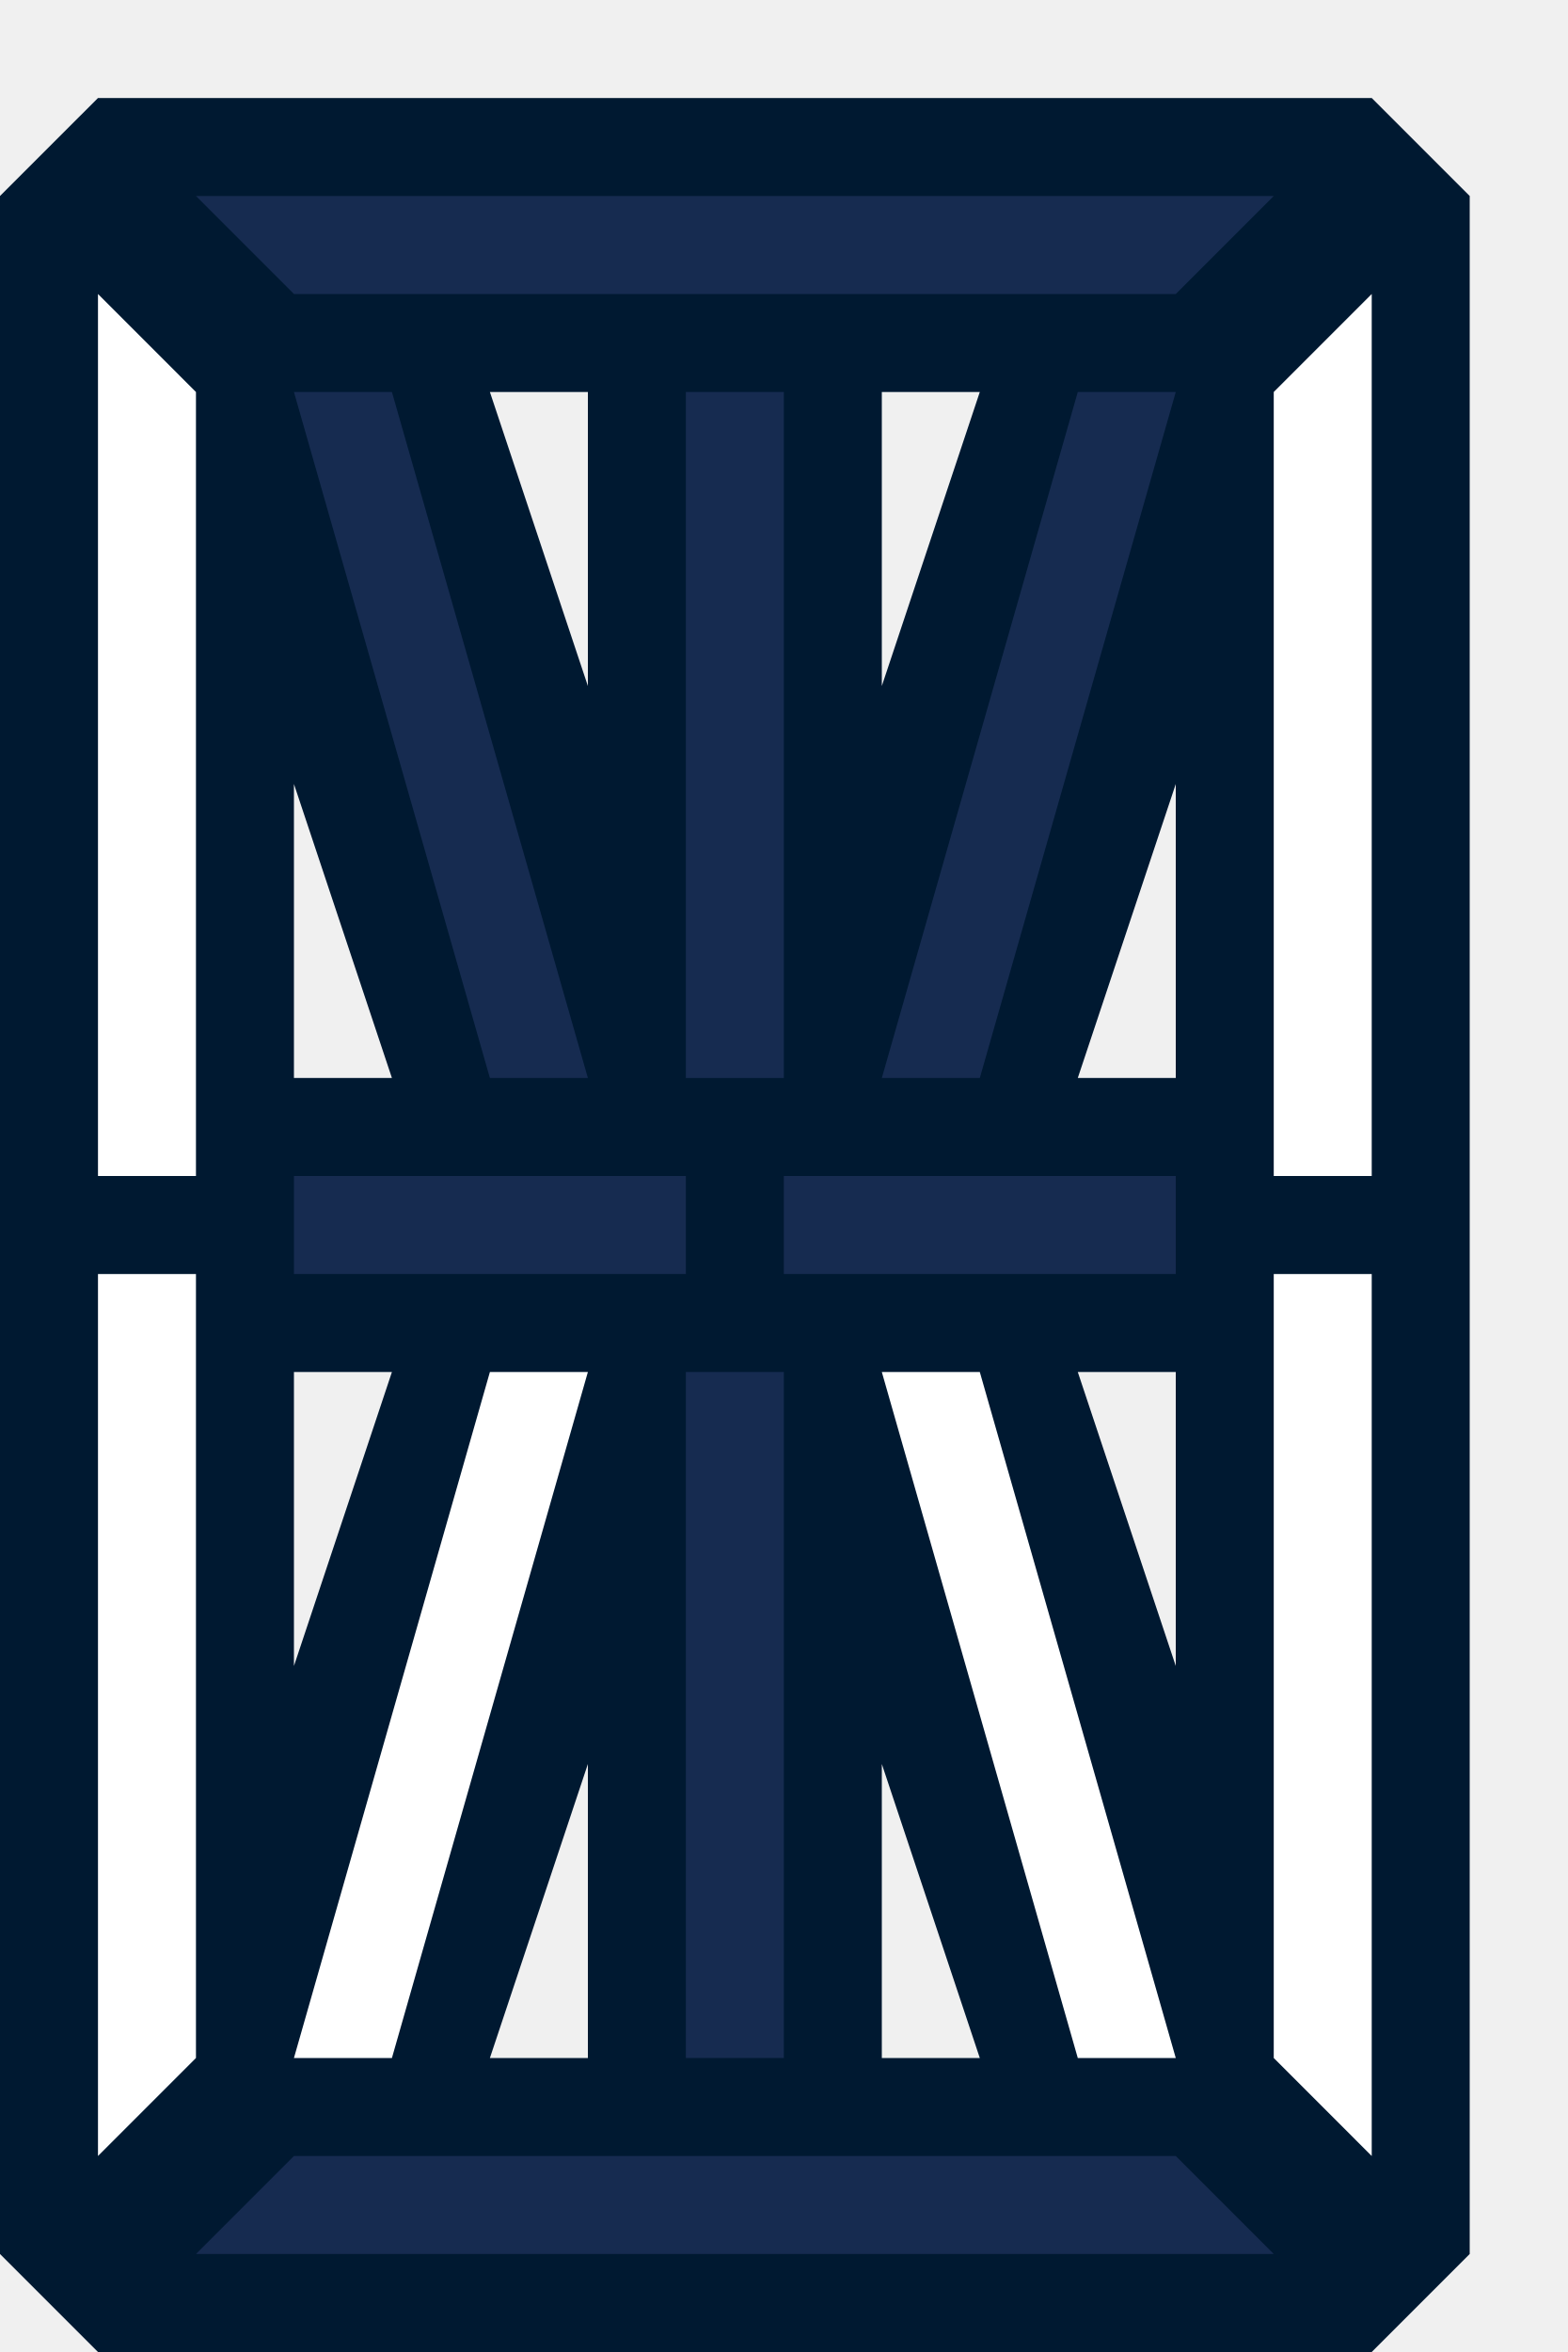
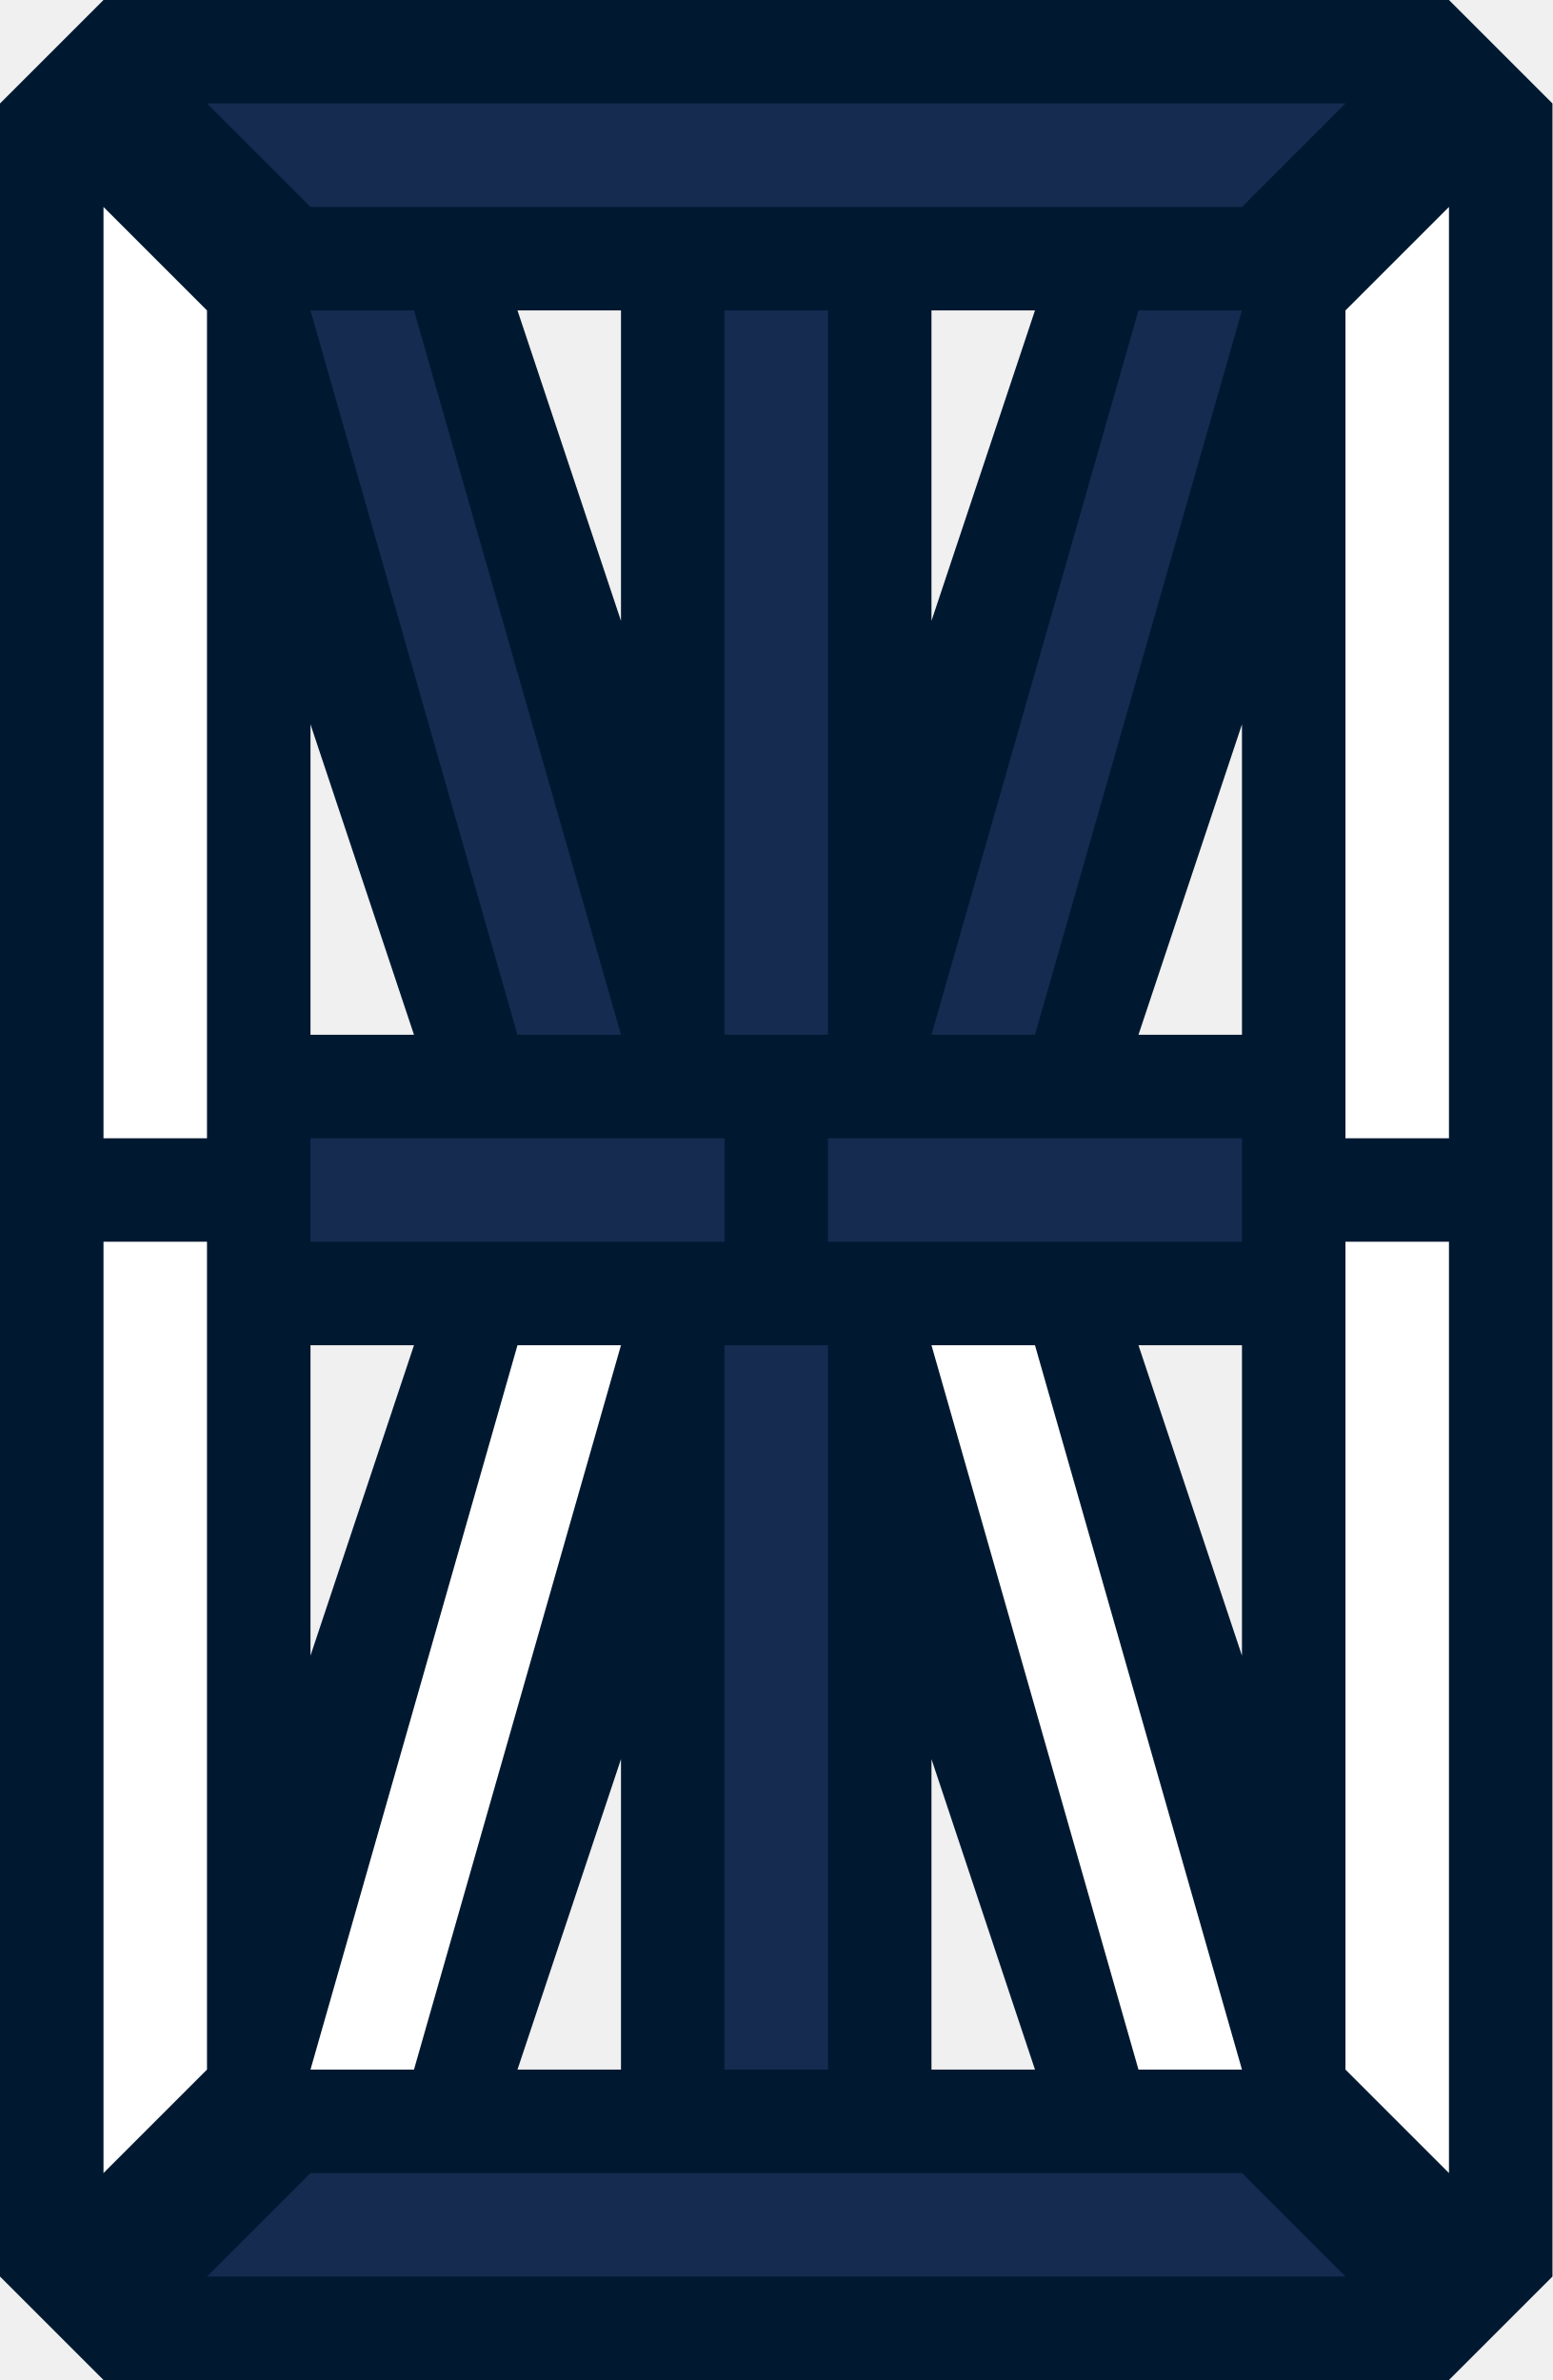
- <svg xmlns="http://www.w3.org/2000/svg" width="16" height="24" viewBox="0 0 16 24" version="1.1" id="svg8">
+ <svg xmlns="http://www.w3.org/2000/svg" width="15" height="23" viewBox="0 0 15 23" version="1.1" id="svg8">
  <defs id="defs2" />
-   <path style="fill:#001931;fill-opacity:1;stroke:none;stroke-opacity:1" d="M 1,1 0,2 v 21 l 1,1 h 13 l 1,-1 V 2 L 14,1 Z m 4,3 h 1 v 3 z m 4,0 h 1 L 9,7 Z M 3,8 4,11 H 3 Z m 9,0 v 3 h -1 z m -9,6 h 1 l -1,3 z m 8,0 h 1 v 3 z m -5,4 v 3 H 5 Z m 3,0 1,3 H 9 Z" id="path910" />
-   <path style="fill:#162b50;fill-opacity:1;stroke:none;stroke-opacity:1" d="m 2,2 1,1 h 9 l 1,-1 z" id="path826" />
-   <path style="fill:#ffffff;fill-opacity:1;stroke:none;stroke-opacity:1" d="m 1,3 1,1 v 8 H 1 Z" id="path828" />
-   <rect style="fill:#162b50;fill-opacity:1;stroke:none;stroke-width:1;stroke-opacity:1" id="rect836" width="1" height="7" x="7" y="4" />
-   <rect style="fill:#162b50;fill-opacity:1;stroke:none;stroke-width:1;stroke-opacity:1" id="rect838" width="4" height="1" x="3" y="12" />
-   <path style="fill:#162b50;fill-opacity:1;stroke:none;stroke-opacity:1" d="m 9,11 2,-7 h 1 l -2,7 z" id="path840" />
-   <path style="fill:#ffffff;fill-opacity:1;stroke:none;stroke-opacity:1" d="m 2,13 v 8 l -1,1 v -9 z" id="path844" />
-   <path style="fill:#162b50;fill-opacity:1;stroke:none;stroke-opacity:1" d="m 2,23 1,-1 h 9 l 1,1 z" id="path846" />
-   <path style="fill:#ffffff;fill-opacity:1;stroke:none;stroke-opacity:1" d="m 13,21 1,1 v -9 h -1 z" id="path856" />
-   <path style="fill:#ffffff;fill-opacity:1;stroke:none;stroke-opacity:1" d="M 13,12 V 4 l 1,-1 v 9 z" id="path858" />
-   <rect style="fill:#162b50;fill-opacity:1;stroke:none;stroke-width:1;stroke-opacity:1" id="rect860" width="4" height="1" x="8" y="12" />
-   <rect style="fill:#162b50;fill-opacity:1;stroke:none;stroke-width:1;stroke-opacity:1" id="rect836-3" width="1" height="7" x="7" y="14" />
-   <path style="fill:#162b50;fill-opacity:1;stroke:none;stroke-opacity:1" d="M 6,11 4,4 H 3 l 2,7 z" id="path840-6" />
-   <path style="fill:#ffffff;fill-opacity:1;stroke:none;stroke-opacity:1" d="m 9,14 2,7 h 1 l -2,-7 z" id="path840-7" />
-   <path style="fill:#ffffff;fill-opacity:1;stroke:none;stroke-opacity:1" d="M 6,14 4,21 H 3 l 2,-7 z" id="path840-6-5" />
+   <path style="fill:#001931;fill-opacity:1;stroke:none;stroke-opacity:1" d="M 1,0 0,1 v 21 l 1,1 h 13 l 1,-1 V 1 L 14,0 Z m 4,3 h 1 v 3 z m 4,0 h 1 L 9,6 Z M 3,7 4,10 H 3 Z m 9,0 v 3 h -1 z m -9,6 h 1 l -1,3 z m 8,0 h 1 v 3 z m -5,4 v 3 H 5 Z m 3,0 1,3 H 9 Z" id="path910" />
+   <path style="fill:#162b50;fill-opacity:1;stroke:none;stroke-opacity:1" d="m 2,1 1,1 h 9 l 1,-1 z" id="path826" />
+   <path style="fill:#ffffff;fill-opacity:1;stroke:none;stroke-opacity:1" d="m 1,2 1,1 v 8 H 1 Z" id="path828" />
+   <rect style="fill:#162b50;fill-opacity:1;stroke:none;stroke-width:1;stroke-opacity:1" id="rect836" width="1" height="7" x="7" y="3" />
+   <rect style="fill:#162b50;fill-opacity:1;stroke:none;stroke-width:1;stroke-opacity:1" id="rect838" width="4" height="1" x="3" y="11" />
+   <path style="fill:#162b50;fill-opacity:1;stroke:none;stroke-opacity:1" d="m 9,10 2,-7 h 1 l -2,7 z" id="path840" />
+   <path style="fill:#ffffff;fill-opacity:1;stroke:none;stroke-opacity:1" d="m 2,12 v 8 l -1,1 v -9 z" id="path844" />
+   <path style="fill:#162b50;fill-opacity:1;stroke:none;stroke-opacity:1" d="m 2,22 1,-1 h 9 l 1,1 z" id="path846" />
+   <path style="fill:#ffffff;fill-opacity:1;stroke:none;stroke-opacity:1" d="m 13,20 1,1 v -9 h -1 z" id="path856" />
+   <path style="fill:#ffffff;fill-opacity:1;stroke:none;stroke-opacity:1" d="M 13,11 V 3 l 1,-1 v 9 z" id="path858" />
+   <rect style="fill:#162b50;fill-opacity:1;stroke:none;stroke-width:1;stroke-opacity:1" id="rect860" width="4" height="1" x="8" y="11" />
+   <rect style="fill:#162b50;fill-opacity:1;stroke:none;stroke-width:1;stroke-opacity:1" id="rect836-3" width="1" height="7" x="7" y="13" />
+   <path style="fill:#162b50;fill-opacity:1;stroke:none;stroke-opacity:1" d="M 6,10 4,3 H 3 l 2,7 z" id="path840-6" />
+   <path style="fill:#ffffff;fill-opacity:1;stroke:none;stroke-opacity:1" d="m 9,13 2,7 h 1 l -2,-7 z" id="path840-7" />
+   <path style="fill:#ffffff;fill-opacity:1;stroke:none;stroke-opacity:1" d="M 6,13 4,20 H 3 l 2,-7 z" id="path840-6-5" />
</svg>
